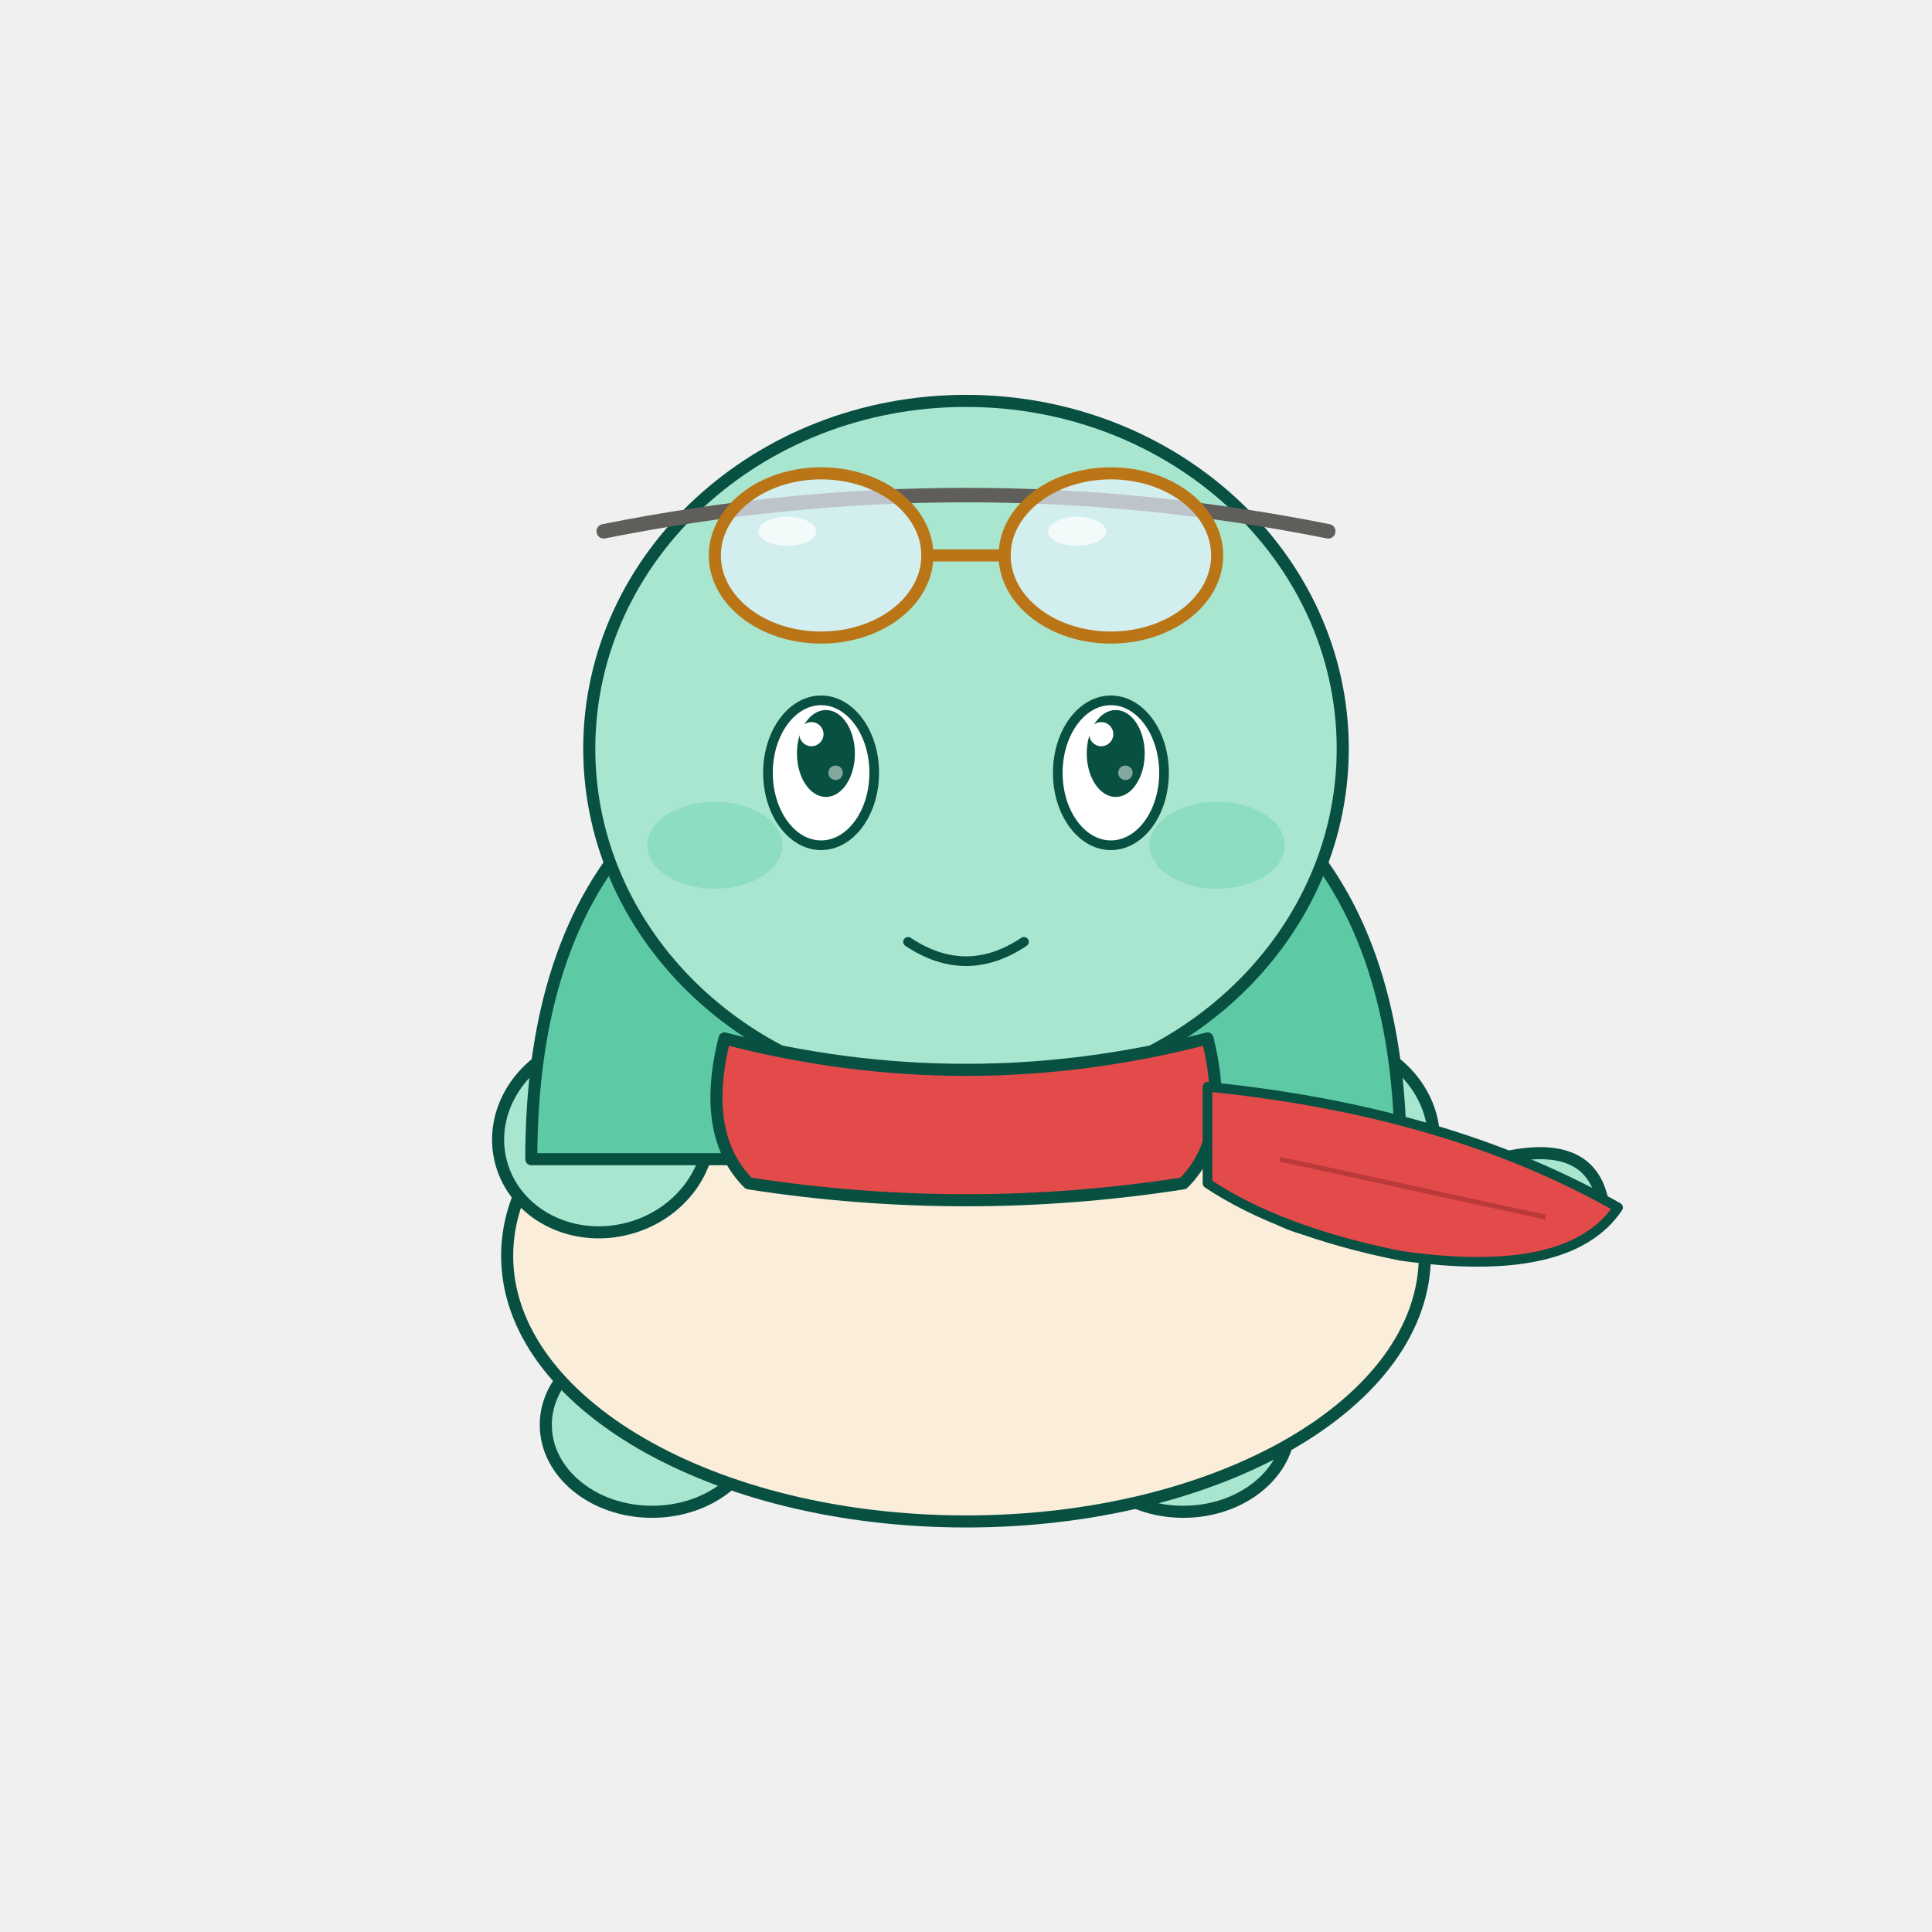
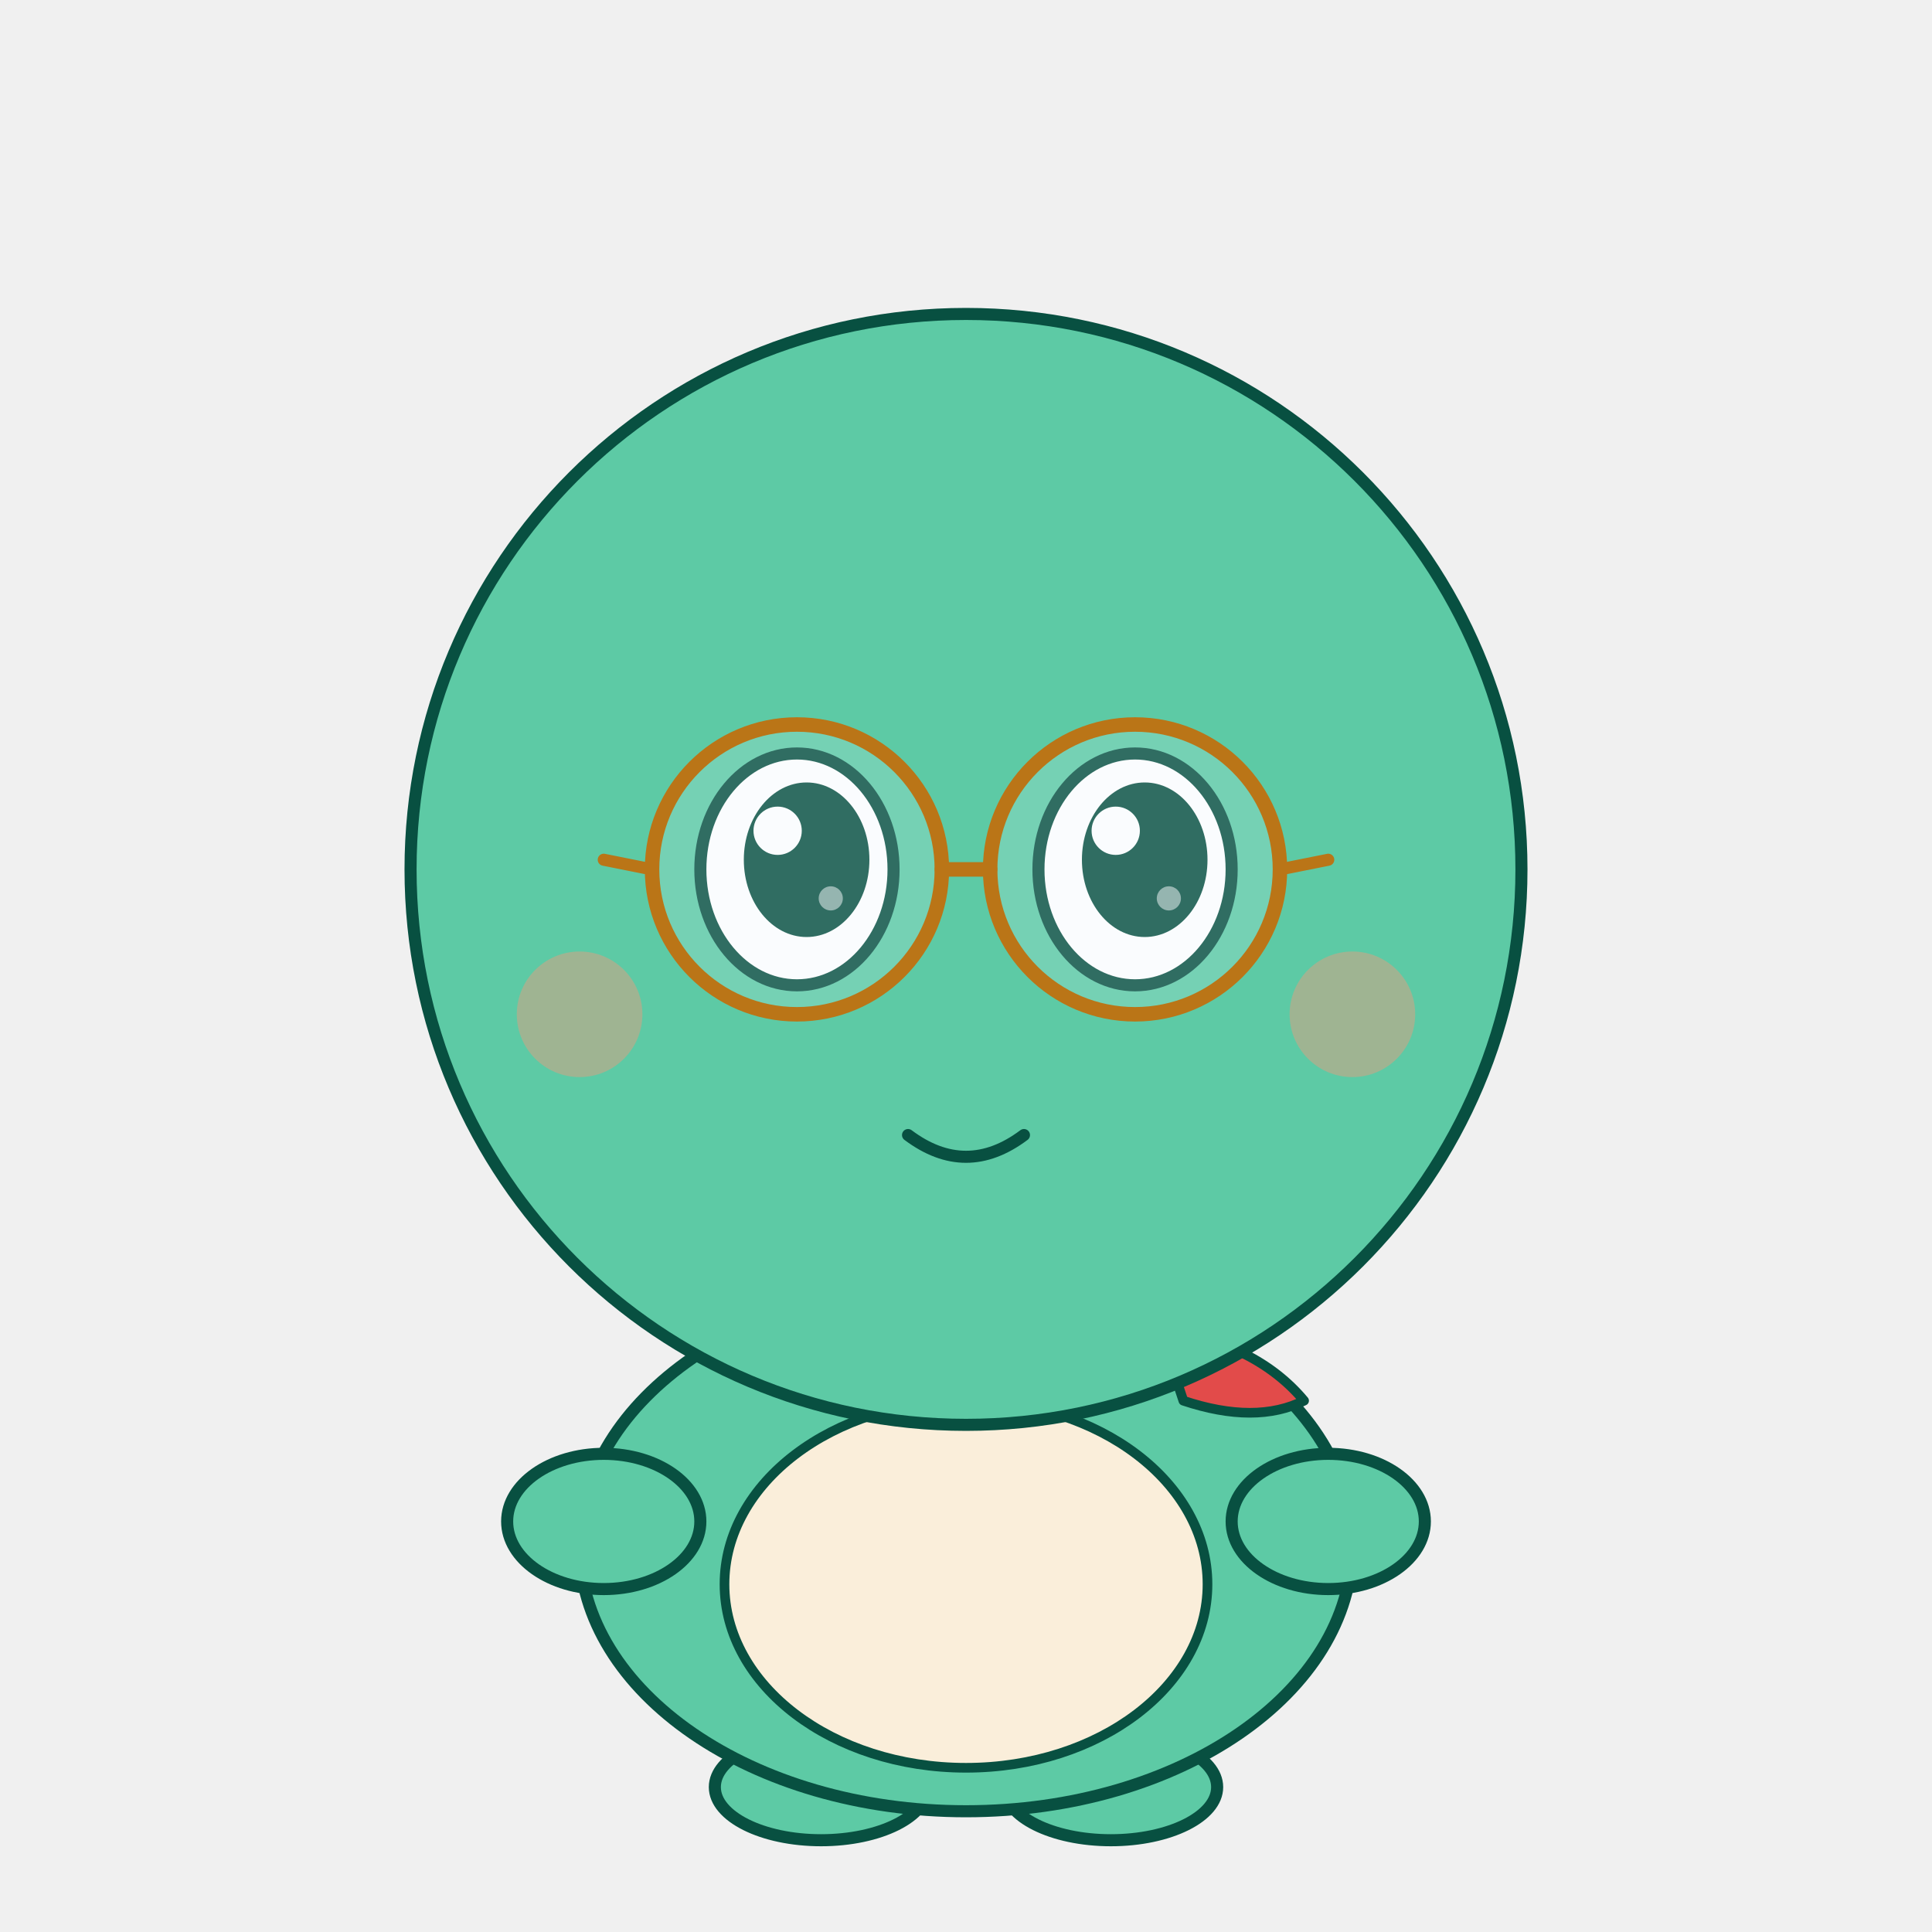
<svg xmlns="http://www.w3.org/2000/svg" viewBox="0 0 400 400" fill="none">
-   <path d="M310 240 Q330 235 332 250 Q330 260 310 255 Z" fill="#A8E6CF" stroke="#085041" stroke-width="2.5" stroke-linejoin="round" />
-   <ellipse cx="245" cy="295" rx="22" ry="18" fill="#A8E6CF" stroke="#085041" stroke-width="2.5" />
-   <ellipse cx="135" cy="295" rx="22" ry="18" fill="#A8E6CF" stroke="#085041" stroke-width="2.5" />
-   <ellipse cx="200" cy="260" rx="95" ry="55" fill="#FAEEDA" stroke="#085041" stroke-width="2.5" />
-   <ellipse cx="125" cy="235" rx="22" ry="20" fill="#A8E6CF" stroke="#085041" stroke-width="2.5" transform="rotate(-15 125 235)" />
-   <ellipse cx="275" cy="235" rx="22" ry="20" fill="#A8E6CF" stroke="#085041" stroke-width="2.5" transform="rotate(15 275 235)" />
-   <path d="M110 240 Q110 150 200 145 Q290 150 290 240 Z" fill="#5DCAA5" stroke="#085041" stroke-width="2.5" stroke-linejoin="round" />
-   <path d="M200 165 L225 178 L225 205 L200 218 L175 205 L175 178 Z" fill="none" stroke="#1D9E75" stroke-width="1.5" stroke-linejoin="round" opacity="0.7" />
-   <path d="M150 195 Q160 185 175 195" fill="none" stroke="#1D9E75" stroke-width="1.2" stroke-linecap="round" />
-   <path d="M225 195 Q240 185 250 195" fill="none" stroke="#1D9E75" stroke-width="1.2" stroke-linecap="round" />
-   <path d="M150 220 Q165 215 175 220" fill="none" stroke="#1D9E75" stroke-width="1.2" stroke-linecap="round" />
-   <path d="M225 220 Q240 215 250 220" fill="none" stroke="#1D9E75" stroke-width="1.2" stroke-linecap="round" />
-   <ellipse cx="200" cy="155" rx="78" ry="72" fill="#A8E6CF" stroke="#085041" stroke-width="2.5" />
-   <ellipse cx="148" cy="175" rx="14" ry="9" fill="#5DCAA5" opacity="0.35" />
-   <ellipse cx="252" cy="175" rx="14" ry="9" fill="#5DCAA5" opacity="0.35" />
-   <path d="M125 110 Q200 95 275 110" stroke="#5F5E5A" stroke-width="3" fill="none" stroke-linecap="round" />
-   <ellipse cx="170" cy="115" rx="22" ry="17" fill="#E6F1FB" fill-opacity="0.7" stroke="#BA7517" stroke-width="2.5" />
-   <ellipse cx="230" cy="115" rx="22" ry="17" fill="#E6F1FB" fill-opacity="0.7" stroke="#BA7517" stroke-width="2.5" />
-   <line x1="192" y1="115" x2="208" y2="115" stroke="#BA7517" stroke-width="2.5" stroke-linecap="round" />
-   <ellipse cx="163" cy="110" rx="6" ry="3" fill="#FFFFFF" opacity="0.7" />
-   <ellipse cx="223" cy="110" rx="6" ry="3" fill="#FFFFFF" opacity="0.7" />
-   <ellipse cx="170" cy="160" rx="11" ry="15" fill="#FFFFFF" stroke="#085041" stroke-width="2" />
-   <ellipse cx="230" cy="160" rx="11" ry="15" fill="#FFFFFF" stroke="#085041" stroke-width="2" />
-   <ellipse cx="171" cy="156" rx="6" ry="9" fill="#085041" />
-   <ellipse cx="231" cy="156" rx="6" ry="9" fill="#085041" />
-   <circle cx="168" cy="152" r="2.5" fill="#FFFFFF" />
-   <circle cx="228" cy="152" r="2.5" fill="#FFFFFF" />
-   <circle cx="173" cy="160" r="1.5" fill="#FFFFFF" opacity="0.5" />
-   <circle cx="233" cy="160" r="1.5" fill="#FFFFFF" opacity="0.5" />
-   <path d="M188 195 Q200 203 212 195" stroke="#085041" stroke-width="2" fill="none" stroke-linecap="round" />
-   <path d="M150 215 Q200 228 250 215 Q255 235 245 245 Q200 252 155 245 Q145 235 150 215 Z" fill="#E24B4A" stroke="#085041" stroke-width="2.5" stroke-linejoin="round" />
-   <path d="M250 225 Q300 230 335 250 Q325 265 290 260 Q265 255 250 245 Z" fill="#E24B4A" stroke="#085041" stroke-width="2" stroke-linejoin="round" />
-   <line x1="265" y1="240" x2="320" y2="252" stroke="#A32D2D" stroke-width="1" opacity="0.6" />
+   <ellipse cx="170" cy="370" rx="22" ry="11" fill="#5DCAA5" stroke="#085041" stroke-width="2.5" />
+   <ellipse cx="230" cy="370" rx="22" ry="11" fill="#5DCAA5" stroke="#085041" stroke-width="2.5" />
+   <ellipse cx="200" cy="320" rx="80" ry="55" fill="#5DCAA5" stroke="#085041" stroke-width="2.5" />
+   <ellipse cx="200" cy="328" rx="50" ry="38" fill="#FAEEDA" stroke="#085041" stroke-width="2" />
+   <ellipse cx="125" cy="315" rx="20" ry="14" fill="#5DCAA5" stroke="#085041" stroke-width="2.5" />
+   <ellipse cx="275" cy="315" rx="20" ry="14" fill="#5DCAA5" stroke="#085041" stroke-width="2.5" />
+   <path d="M150 280 Q200 268 250 280" stroke="#1D9E75" stroke-width="2" fill="none" opacity="0.5" />
+   <path d="M160 270 Q200 280 240 270 Q243 280 235 285 Q200 290 165 285 Q157 280 160 270 Z" fill="#E24B4A" stroke="#085041" stroke-width="2.5" stroke-linejoin="round" />
+   <path d="M240 275 Q260 278 270 290 Q260 295 245 290 Z" fill="#E24B4A" stroke="#085041" stroke-width="2" stroke-linejoin="round" />
+   <circle cx="200" cy="180" r="115" fill="#5DCAA5" stroke="#085041" stroke-width="2.5" />
+   <circle cx="120" cy="210" r="13" fill="#F0997B" opacity="0.45" />
+   <circle cx="280" cy="210" r="13" fill="#F0997B" opacity="0.45" />
+   <ellipse cx="165" cy="180" rx="20" ry="24" fill="#FFFFFF" stroke="#085041" stroke-width="2.5" />
+   <ellipse cx="235" cy="180" rx="20" ry="24" fill="#FFFFFF" stroke="#085041" stroke-width="2.5" />
+   <ellipse cx="167" cy="178" rx="13" ry="16" fill="#085041" />
+   <ellipse cx="237" cy="178" rx="13" ry="16" fill="#085041" />
+   <circle cx="161" cy="172" r="5" fill="#FFFFFF" />
+   <circle cx="231" cy="172" r="5" fill="#FFFFFF" />
+   <circle cx="172" cy="186" r="2.5" fill="#FFFFFF" opacity="0.5" />
+   <circle cx="242" cy="186" r="2.5" fill="#FFFFFF" opacity="0.5" />
+   <circle cx="165" cy="180" r="30" fill="#E6F1FB" fill-opacity="0.18" stroke="#BA7517" stroke-width="3" />
+   <circle cx="235" cy="180" r="30" fill="#E6F1FB" fill-opacity="0.18" stroke="#BA7517" stroke-width="3" />
+   <line x1="195" y1="180" x2="205" y2="180" stroke="#BA7517" stroke-width="3" stroke-linecap="round" />
+   <line x1="135" y1="180" x2="125" y2="178" stroke="#BA7517" stroke-width="2.5" stroke-linecap="round" />
+   <line x1="265" y1="180" x2="275" y2="178" stroke="#BA7517" stroke-width="2.5" stroke-linecap="round" />
+   <path d="M188 235 Q200 244 212 235" stroke="#085041" stroke-width="2.5" fill="none" stroke-linecap="round" />
</svg>
